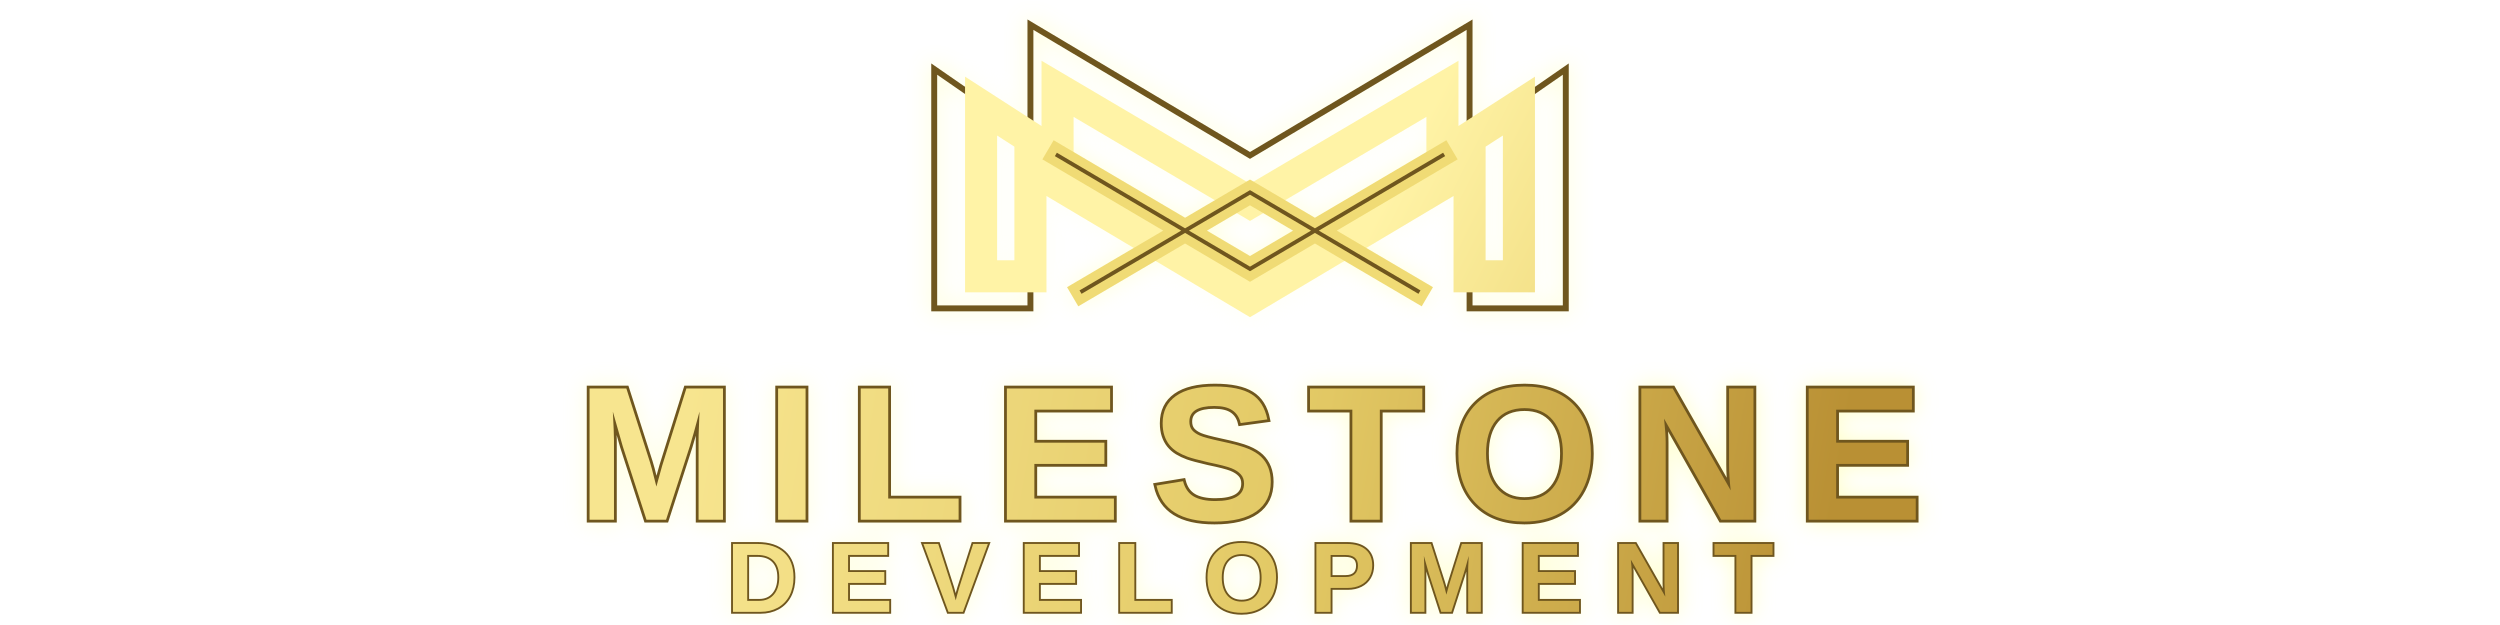
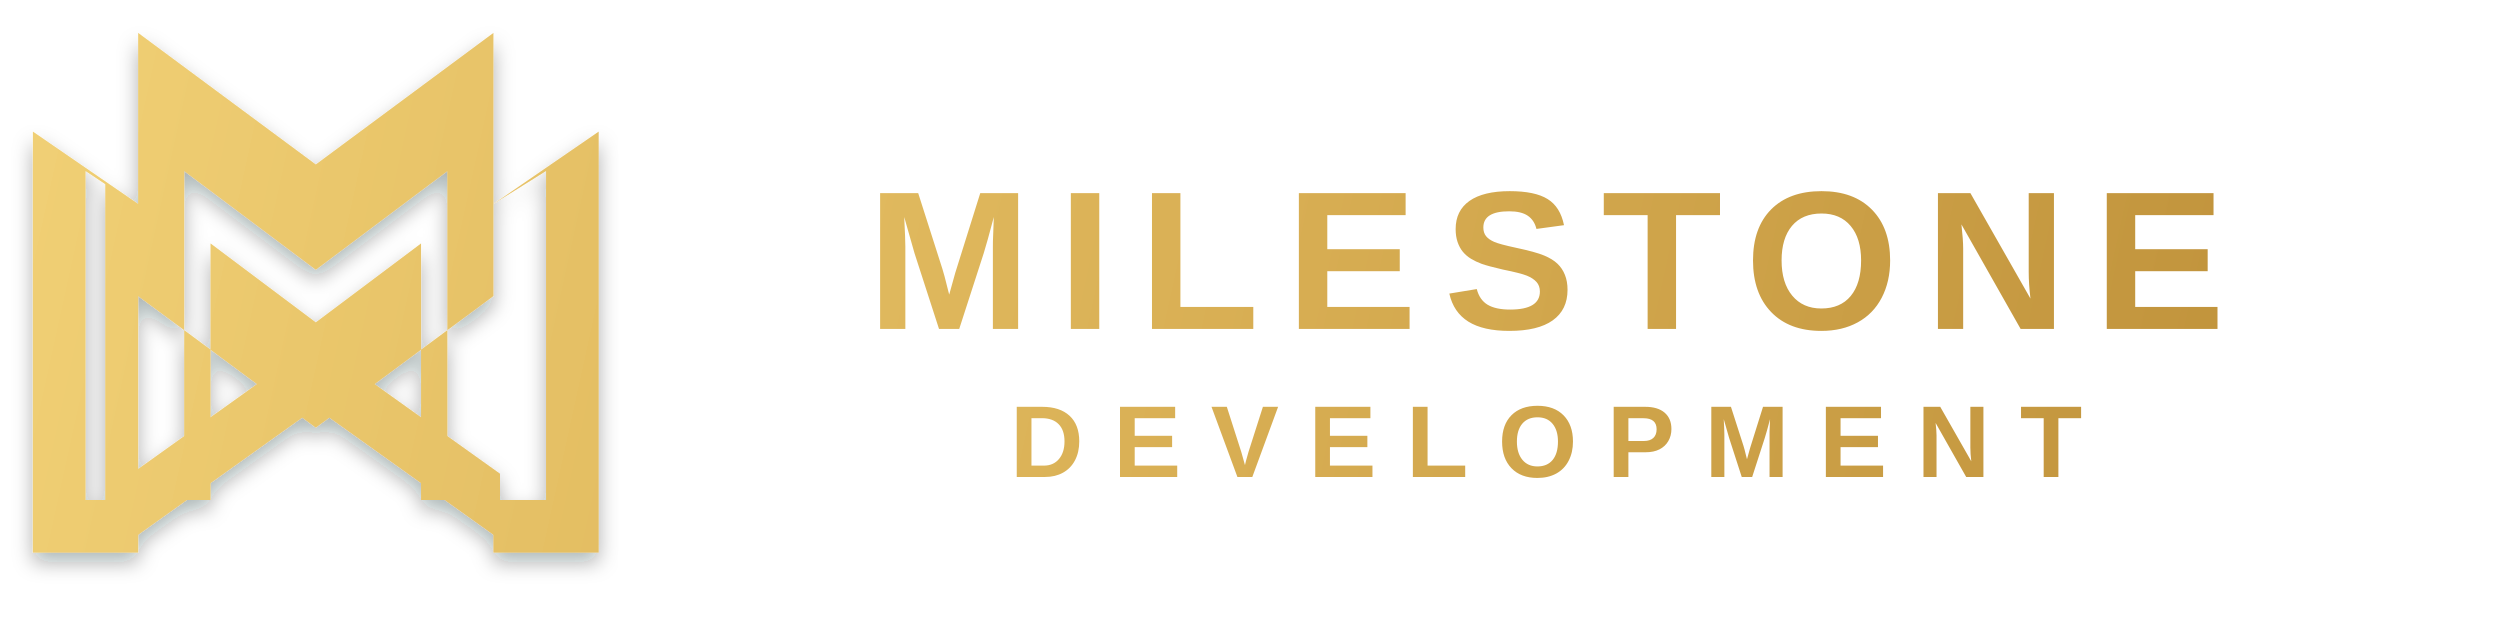
<svg xmlns="http://www.w3.org/2000/svg" width="760" height="190" viewBox="0 0 760 190" fill="none" role="img" aria-labelledby="title desc">
  <defs>
-     <linearGradient id="milestoneGold" x1="228" y1="15" x2="548" y2="178" gradientUnits="userSpaceOnUse">
-       <stop offset="0" stop-color="#FFF3A6" />
-       <stop offset="0.42" stop-color="#E8CF6C" />
-       <stop offset="1" stop-color="#B78C2D" />
+     <linearGradient id="gold" x1="18" y1="18" x2="720" y2="172" gradientUnits="userSpaceOnUse">
+       <stop offset="0" stop-color="#F0CF74" />
+       <stop offset="0.52" stop-color="#D8AE53" />
+       <stop offset="1" stop-color="#BD8F38" />
    </linearGradient>
-     <linearGradient id="milestoneGoldSoft" x1="208" y1="126" x2="552" y2="186" gradientUnits="userSpaceOnUse">
-       <stop offset="0" stop-color="#F7E58F" />
-       <stop offset="0.55" stop-color="#E2C864" />
-       <stop offset="1" stop-color="#B99034" />
-     </linearGradient>
-     <filter id="goldGlow" x="130" y="-10" width="500" height="210" filterUnits="userSpaceOnUse" color-interpolation-filters="sRGB">
-       <feGaussianBlur stdDeviation="3.2" result="blur" />
-       <feColorMatrix in="blur" type="matrix" values="1 0 0 0 0.92  0 1 0 0 0.74  0 0 1 0 0.25  0 0 0 0.38 0" result="glow" />
-       <feMerge>
-         <feMergeNode in="glow" />
-         <feMergeNode in="SourceGraphic" />
-       </feMerge>
+     <filter id="softShadow" x="-8" y="-8" width="196" height="206" filterUnits="userSpaceOnUse" color-interpolation-filters="sRGB">
+       <feDropShadow dx="0" dy="3" stdDeviation="3" flood-color="#001E16" flood-opacity="0.32" />
    </filter>
-     <symbol id="milestoneMark" viewBox="0 0 280 132">
-       <path d="M12 125V28L51 55V10L140 63L229 10V55L268 28V125H229V66L140 119L51 66V125H12Z" stroke="#6F561E" stroke-width="2.4" stroke-linejoin="miter" />
-       <path d="M31 112V43L62 63V36L140 82L218 36V63L249 43V112H229V68L140 121L51 68V112H31Z" stroke="url(#milestoneGold)" stroke-width="13" stroke-linejoin="miter" stroke-linecap="square" />
-       <path d="M62 63L140 109L218 63M72 118L140 78L208 118" stroke="#F0DB75" stroke-width="9" stroke-linejoin="miter" stroke-linecap="square" />
-       <path d="M62 63L140 109L218 63M72 118L140 78L208 118" stroke="#6F561E" stroke-width="1.6" stroke-linejoin="miter" stroke-linecap="square" />
-     </symbol>
  </defs>
-   <g filter="url(#goldGlow)">
-     <use href="#milestoneMark" x="275" y="0" width="210" height="99" />
-     <text x="380" y="158" text-anchor="middle" fill="url(#milestoneGoldSoft)" stroke="#6F561E" stroke-width="1.7" paint-order="stroke fill" font-family="Montserrat, 'Aptos Display', 'Segoe UI', Arial, sans-serif" font-size="58" font-weight="900" letter-spacing="9">MILESTONE</text>
-     <text x="380" y="186" text-anchor="middle" fill="url(#milestoneGoldSoft)" stroke="#6F561E" stroke-width="1.15" paint-order="stroke fill" font-family="Montserrat, 'Aptos Display', 'Segoe UI', Arial, sans-serif" font-size="30" font-weight="800" letter-spacing="9">DEVELOPMENT</text>
+   <g fill="url(#gold)">
+     <g filter="url(#softShadow)">
+       <path d="M10 168V40l32 22V10l54 40 54-40v52l32-22v128h-32V90l-54 40-54-40v78H10Zm16-16h6V56l-6-4v100Zm30 0h8V74l32 24 32-24v78h8V52L96 82 56 52v100Zm94 0h16V52l-16 10v90Z" />
+       <path d="m40 144 56-40 56 40v20l-56-40-56 40v-20Z" />
+     </g>
+     <text x="470" y="100" text-anchor="middle" font-family="Montserrat, 'Aptos Display', 'Segoe UI', Arial, sans-serif" font-size="60" font-weight="900" letter-spacing="8">MILESTONE</text>
+     <text x="470" y="145" text-anchor="middle" font-family="Montserrat, 'Aptos Display', 'Segoe UI', Arial, sans-serif" font-size="31" font-weight="800" letter-spacing="9">DEVELOPMENT</text>
  </g>
</svg>
